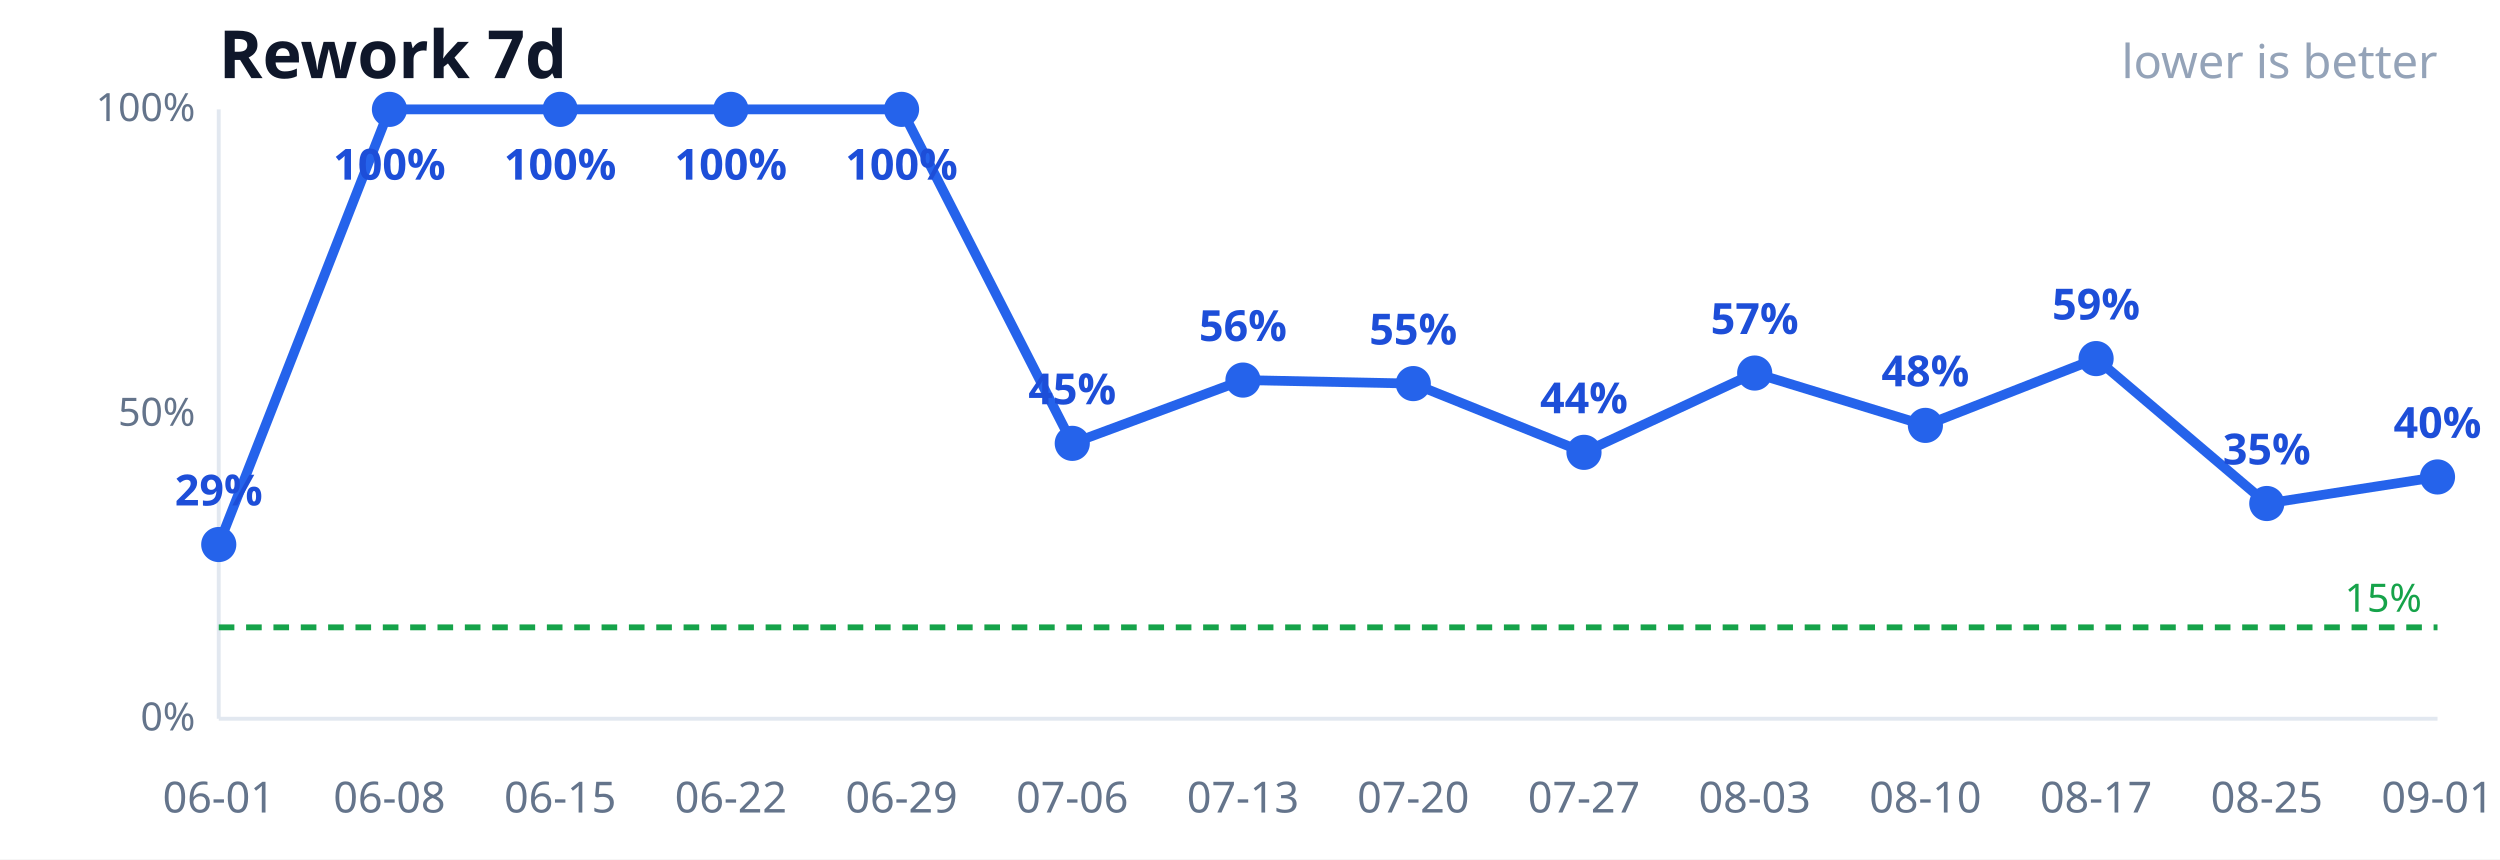
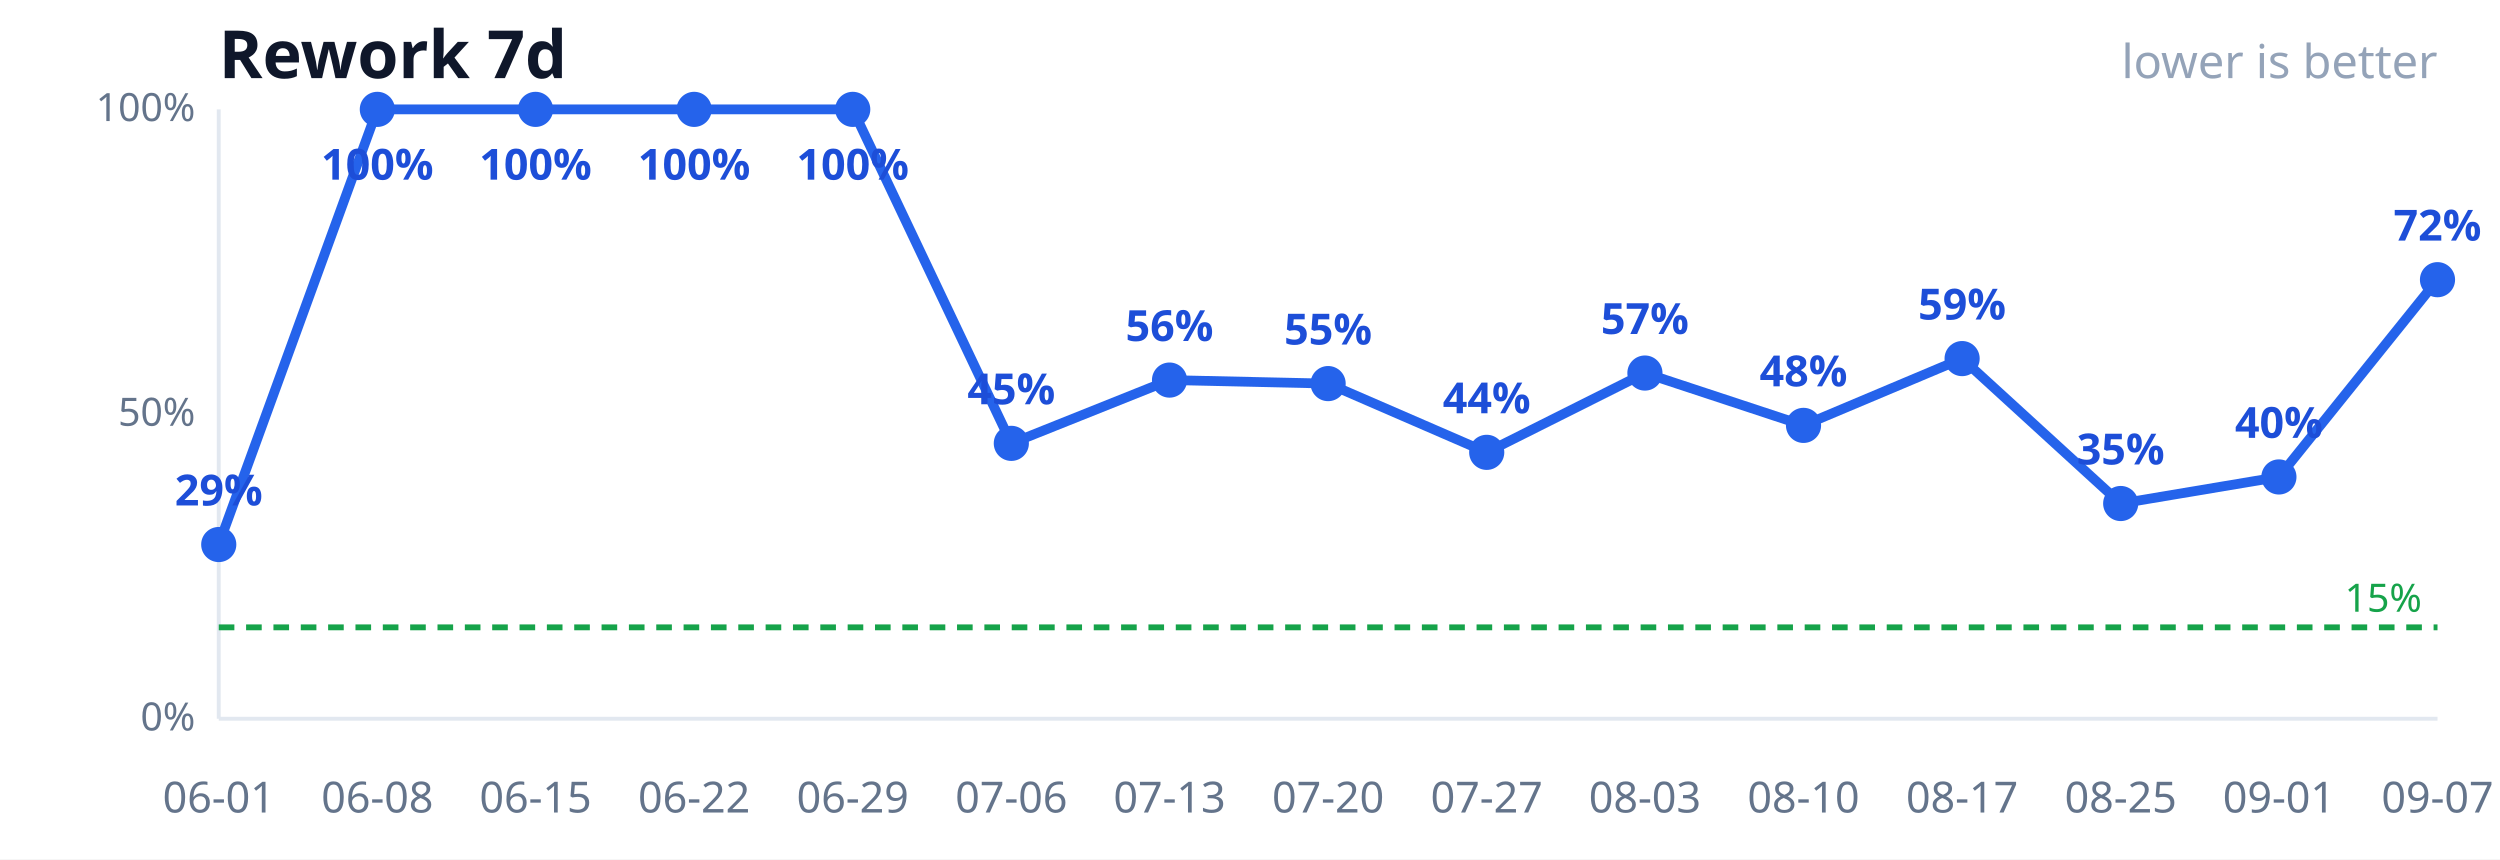
<svg xmlns="http://www.w3.org/2000/svg" width="640" height="220" viewBox="0 0 640 220">
  <rect width="100%" height="100%" fill="#ffffff" />
  <text x="56" y="20" font-family="system-ui,sans-serif" font-size="17" font-weight="600" fill="#0f172a">Rework 7d</text>
  <text x="624" y="20" text-anchor="end" font-family="system-ui,sans-serif" font-size="12" fill="#94a3b8">lower is better</text>
  <line x1="56" y1="28" x2="56" y2="184" stroke="#e2e8f0" />
  <line x1="56" y1="184" x2="624" y2="184" stroke="#e2e8f0" />
  <text x="50" y="187.0" text-anchor="end" font-family="system-ui,sans-serif" font-size="10" fill="#64748b">0%</text>
  <text x="50" y="109.0" text-anchor="end" font-family="system-ui,sans-serif" font-size="10" fill="#64748b">50%</text>
  <text x="50" y="31.0" text-anchor="end" font-family="system-ui,sans-serif" font-size="10" fill="#64748b">100%</text>
  <text x="14" y="106.0" transform="rotate(-90 14 106.0)" text-anchor="middle" font-family="system-ui,sans-serif" font-size="11" fill="#64748b" />
  <line x1="56" y1="160.6" x2="624" y2="160.6" stroke="#16a34a" stroke-dasharray="4 3" stroke-width="1.5" />
  <text x="620" y="156.6" text-anchor="end" font-family="system-ui,sans-serif" font-size="10" fill="#16a34a">15%</text>
-   <polyline fill="none" stroke="#2563eb" stroke-width="2.5" points="56.0,139.4 99.7,28.0 143.4,28.0 187.1,28.0 230.8,28.0 274.5,113.5 318.2,97.3 361.8,98.2 405.5,115.8 449.2,95.5 492.9,108.9 536.6,91.8 580.3,128.9 624.0,122.1" />
+   <polyline fill="none" stroke="#2563eb" stroke-width="2.5" points="56.0,139.4 96.6,28.0 137.1,28.0 177.7,28.0 218.3,28.0 258.9,113.5 299.4,97.3 340.0,98.2 380.6,115.8 421.1,95.5 461.7,108.9 502.3,91.8 542.9,128.9 583.4,122.1 624.0,71.6" />
  <circle cx="56.0" cy="139.4" r="4.5" fill="#2563eb" />
-   <circle cx="99.7" cy="28.0" r="4.5" fill="#2563eb" />
-   <circle cx="143.4" cy="28.0" r="4.5" fill="#2563eb" />
-   <circle cx="187.1" cy="28.0" r="4.5" fill="#2563eb" />
-   <circle cx="230.8" cy="28.0" r="4.5" fill="#2563eb" />
-   <circle cx="274.5" cy="113.5" r="4.5" fill="#2563eb" />
-   <circle cx="318.2" cy="97.3" r="4.5" fill="#2563eb" />
-   <circle cx="361.8" cy="98.2" r="4.5" fill="#2563eb" />
-   <circle cx="405.5" cy="115.8" r="4.5" fill="#2563eb" />
-   <circle cx="449.2" cy="95.5" r="4.5" fill="#2563eb" />
-   <circle cx="492.9" cy="108.9" r="4.5" fill="#2563eb" />
-   <circle cx="536.6" cy="91.8" r="4.5" fill="#2563eb" />
-   <circle cx="580.3" cy="128.9" r="4.5" fill="#2563eb" />
-   <circle cx="624.0" cy="122.1" r="4.5" fill="#2563eb" />
+   <circle cx="96.6" cy="28.0" r="4.5" fill="#2563eb" />
+   <circle cx="137.1" cy="28.0" r="4.5" fill="#2563eb" />
+   <circle cx="177.7" cy="28.0" r="4.5" fill="#2563eb" />
+   <circle cx="218.3" cy="28.0" r="4.5" fill="#2563eb" />
+   <circle cx="258.9" cy="113.5" r="4.5" fill="#2563eb" />
+   <circle cx="299.4" cy="97.3" r="4.5" fill="#2563eb" />
+   <circle cx="340.0" cy="98.2" r="4.5" fill="#2563eb" />
+   <circle cx="380.6" cy="115.8" r="4.5" fill="#2563eb" />
+   <circle cx="421.1" cy="95.5" r="4.5" fill="#2563eb" />
+   <circle cx="461.7" cy="108.9" r="4.5" fill="#2563eb" />
+   <circle cx="502.3" cy="91.8" r="4.5" fill="#2563eb" />
+   <circle cx="542.9" cy="128.9" r="4.5" fill="#2563eb" />
+   <circle cx="583.4" cy="122.1" r="4.5" fill="#2563eb" />
+   <circle cx="624.0" cy="71.6" r="4.5" fill="#2563eb" />
  <text x="56.0" y="129.4" text-anchor="middle" font-family="system-ui,sans-serif" font-size="11" font-weight="600" fill="#1d4ed8">29%</text>
-   <text x="99.7" y="46.0" text-anchor="middle" font-family="system-ui,sans-serif" font-size="11" font-weight="600" fill="#1d4ed8">100%</text>
-   <text x="143.4" y="46.0" text-anchor="middle" font-family="system-ui,sans-serif" font-size="11" font-weight="600" fill="#1d4ed8">100%</text>
-   <text x="187.1" y="46.0" text-anchor="middle" font-family="system-ui,sans-serif" font-size="11" font-weight="600" fill="#1d4ed8">100%</text>
-   <text x="230.8" y="46.0" text-anchor="middle" font-family="system-ui,sans-serif" font-size="11" font-weight="600" fill="#1d4ed8">100%</text>
-   <text x="274.5" y="103.5" text-anchor="middle" font-family="system-ui,sans-serif" font-size="11" font-weight="600" fill="#1d4ed8">45%</text>
-   <text x="318.2" y="87.3" text-anchor="middle" font-family="system-ui,sans-serif" font-size="11" font-weight="600" fill="#1d4ed8">56%</text>
-   <text x="361.8" y="88.2" text-anchor="middle" font-family="system-ui,sans-serif" font-size="11" font-weight="600" fill="#1d4ed8">55%</text>
-   <text x="405.5" y="105.8" text-anchor="middle" font-family="system-ui,sans-serif" font-size="11" font-weight="600" fill="#1d4ed8">44%</text>
-   <text x="449.2" y="85.5" text-anchor="middle" font-family="system-ui,sans-serif" font-size="11" font-weight="600" fill="#1d4ed8">57%</text>
-   <text x="492.9" y="98.9" text-anchor="middle" font-family="system-ui,sans-serif" font-size="11" font-weight="600" fill="#1d4ed8">48%</text>
-   <text x="536.6" y="81.8" text-anchor="middle" font-family="system-ui,sans-serif" font-size="11" font-weight="600" fill="#1d4ed8">59%</text>
-   <text x="580.3" y="118.9" text-anchor="middle" font-family="system-ui,sans-serif" font-size="11" font-weight="600" fill="#1d4ed8">35%</text>
-   <text x="624.0" y="112.1" text-anchor="middle" font-family="system-ui,sans-serif" font-size="11" font-weight="600" fill="#1d4ed8">40%</text>
+   <text x="96.6" y="46.0" text-anchor="middle" font-family="system-ui,sans-serif" font-size="11" font-weight="600" fill="#1d4ed8">100%</text>
+   <text x="137.1" y="46.0" text-anchor="middle" font-family="system-ui,sans-serif" font-size="11" font-weight="600" fill="#1d4ed8">100%</text>
+   <text x="177.7" y="46.0" text-anchor="middle" font-family="system-ui,sans-serif" font-size="11" font-weight="600" fill="#1d4ed8">100%</text>
+   <text x="218.3" y="46.0" text-anchor="middle" font-family="system-ui,sans-serif" font-size="11" font-weight="600" fill="#1d4ed8">100%</text>
+   <text x="258.9" y="103.5" text-anchor="middle" font-family="system-ui,sans-serif" font-size="11" font-weight="600" fill="#1d4ed8">45%</text>
+   <text x="299.4" y="87.3" text-anchor="middle" font-family="system-ui,sans-serif" font-size="11" font-weight="600" fill="#1d4ed8">56%</text>
+   <text x="340.0" y="88.2" text-anchor="middle" font-family="system-ui,sans-serif" font-size="11" font-weight="600" fill="#1d4ed8">55%</text>
+   <text x="380.6" y="105.8" text-anchor="middle" font-family="system-ui,sans-serif" font-size="11" font-weight="600" fill="#1d4ed8">44%</text>
+   <text x="421.1" y="85.5" text-anchor="middle" font-family="system-ui,sans-serif" font-size="11" font-weight="600" fill="#1d4ed8">57%</text>
+   <text x="461.7" y="98.9" text-anchor="middle" font-family="system-ui,sans-serif" font-size="11" font-weight="600" fill="#1d4ed8">48%</text>
+   <text x="502.3" y="81.8" text-anchor="middle" font-family="system-ui,sans-serif" font-size="11" font-weight="600" fill="#1d4ed8">59%</text>
+   <text x="542.9" y="118.9" text-anchor="middle" font-family="system-ui,sans-serif" font-size="11" font-weight="600" fill="#1d4ed8">35%</text>
+   <text x="583.4" y="112.1" text-anchor="middle" font-family="system-ui,sans-serif" font-size="11" font-weight="600" fill="#1d4ed8">40%</text>
+   <text x="624.0" y="61.6" text-anchor="middle" font-family="system-ui,sans-serif" font-size="11" font-weight="600" fill="#1d4ed8">72%</text>
  <text x="56.0" y="208" text-anchor="middle" font-family="system-ui,sans-serif" font-size="11" fill="#64748b">06-01</text>
-   <text x="99.7" y="208" text-anchor="middle" font-family="system-ui,sans-serif" font-size="11" fill="#64748b">06-08</text>
-   <text x="143.4" y="208" text-anchor="middle" font-family="system-ui,sans-serif" font-size="11" fill="#64748b">06-15</text>
-   <text x="187.1" y="208" text-anchor="middle" font-family="system-ui,sans-serif" font-size="11" fill="#64748b">06-22</text>
-   <text x="230.8" y="208" text-anchor="middle" font-family="system-ui,sans-serif" font-size="11" fill="#64748b">06-29</text>
-   <text x="274.5" y="208" text-anchor="middle" font-family="system-ui,sans-serif" font-size="11" fill="#64748b">07-06</text>
-   <text x="318.2" y="208" text-anchor="middle" font-family="system-ui,sans-serif" font-size="11" fill="#64748b">07-13</text>
-   <text x="361.8" y="208" text-anchor="middle" font-family="system-ui,sans-serif" font-size="11" fill="#64748b">07-20</text>
-   <text x="405.5" y="208" text-anchor="middle" font-family="system-ui,sans-serif" font-size="11" fill="#64748b">07-27</text>
-   <text x="449.2" y="208" text-anchor="middle" font-family="system-ui,sans-serif" font-size="11" fill="#64748b">08-03</text>
-   <text x="492.9" y="208" text-anchor="middle" font-family="system-ui,sans-serif" font-size="11" fill="#64748b">08-10</text>
-   <text x="536.6" y="208" text-anchor="middle" font-family="system-ui,sans-serif" font-size="11" fill="#64748b">08-17</text>
-   <text x="580.3" y="208" text-anchor="middle" font-family="system-ui,sans-serif" font-size="11" fill="#64748b">08-25</text>
-   <text x="624.0" y="208" text-anchor="middle" font-family="system-ui,sans-serif" font-size="11" fill="#64748b">09-01</text>
+   <text x="96.6" y="208" text-anchor="middle" font-family="system-ui,sans-serif" font-size="11" fill="#64748b">06-08</text>
+   <text x="137.1" y="208" text-anchor="middle" font-family="system-ui,sans-serif" font-size="11" fill="#64748b">06-15</text>
+   <text x="177.7" y="208" text-anchor="middle" font-family="system-ui,sans-serif" font-size="11" fill="#64748b">06-22</text>
+   <text x="218.3" y="208" text-anchor="middle" font-family="system-ui,sans-serif" font-size="11" fill="#64748b">06-29</text>
+   <text x="258.9" y="208" text-anchor="middle" font-family="system-ui,sans-serif" font-size="11" fill="#64748b">07-06</text>
+   <text x="299.4" y="208" text-anchor="middle" font-family="system-ui,sans-serif" font-size="11" fill="#64748b">07-13</text>
+   <text x="340.0" y="208" text-anchor="middle" font-family="system-ui,sans-serif" font-size="11" fill="#64748b">07-20</text>
+   <text x="380.6" y="208" text-anchor="middle" font-family="system-ui,sans-serif" font-size="11" fill="#64748b">07-27</text>
+   <text x="421.1" y="208" text-anchor="middle" font-family="system-ui,sans-serif" font-size="11" fill="#64748b">08-03</text>
+   <text x="461.7" y="208" text-anchor="middle" font-family="system-ui,sans-serif" font-size="11" fill="#64748b">08-10</text>
+   <text x="502.3" y="208" text-anchor="middle" font-family="system-ui,sans-serif" font-size="11" fill="#64748b">08-17</text>
+   <text x="542.9" y="208" text-anchor="middle" font-family="system-ui,sans-serif" font-size="11" fill="#64748b">08-25</text>
+   <text x="583.4" y="208" text-anchor="middle" font-family="system-ui,sans-serif" font-size="11" fill="#64748b">09-01</text>
+   <text x="624.0" y="208" text-anchor="middle" font-family="system-ui,sans-serif" font-size="11" fill="#64748b">09-07</text>
</svg>
